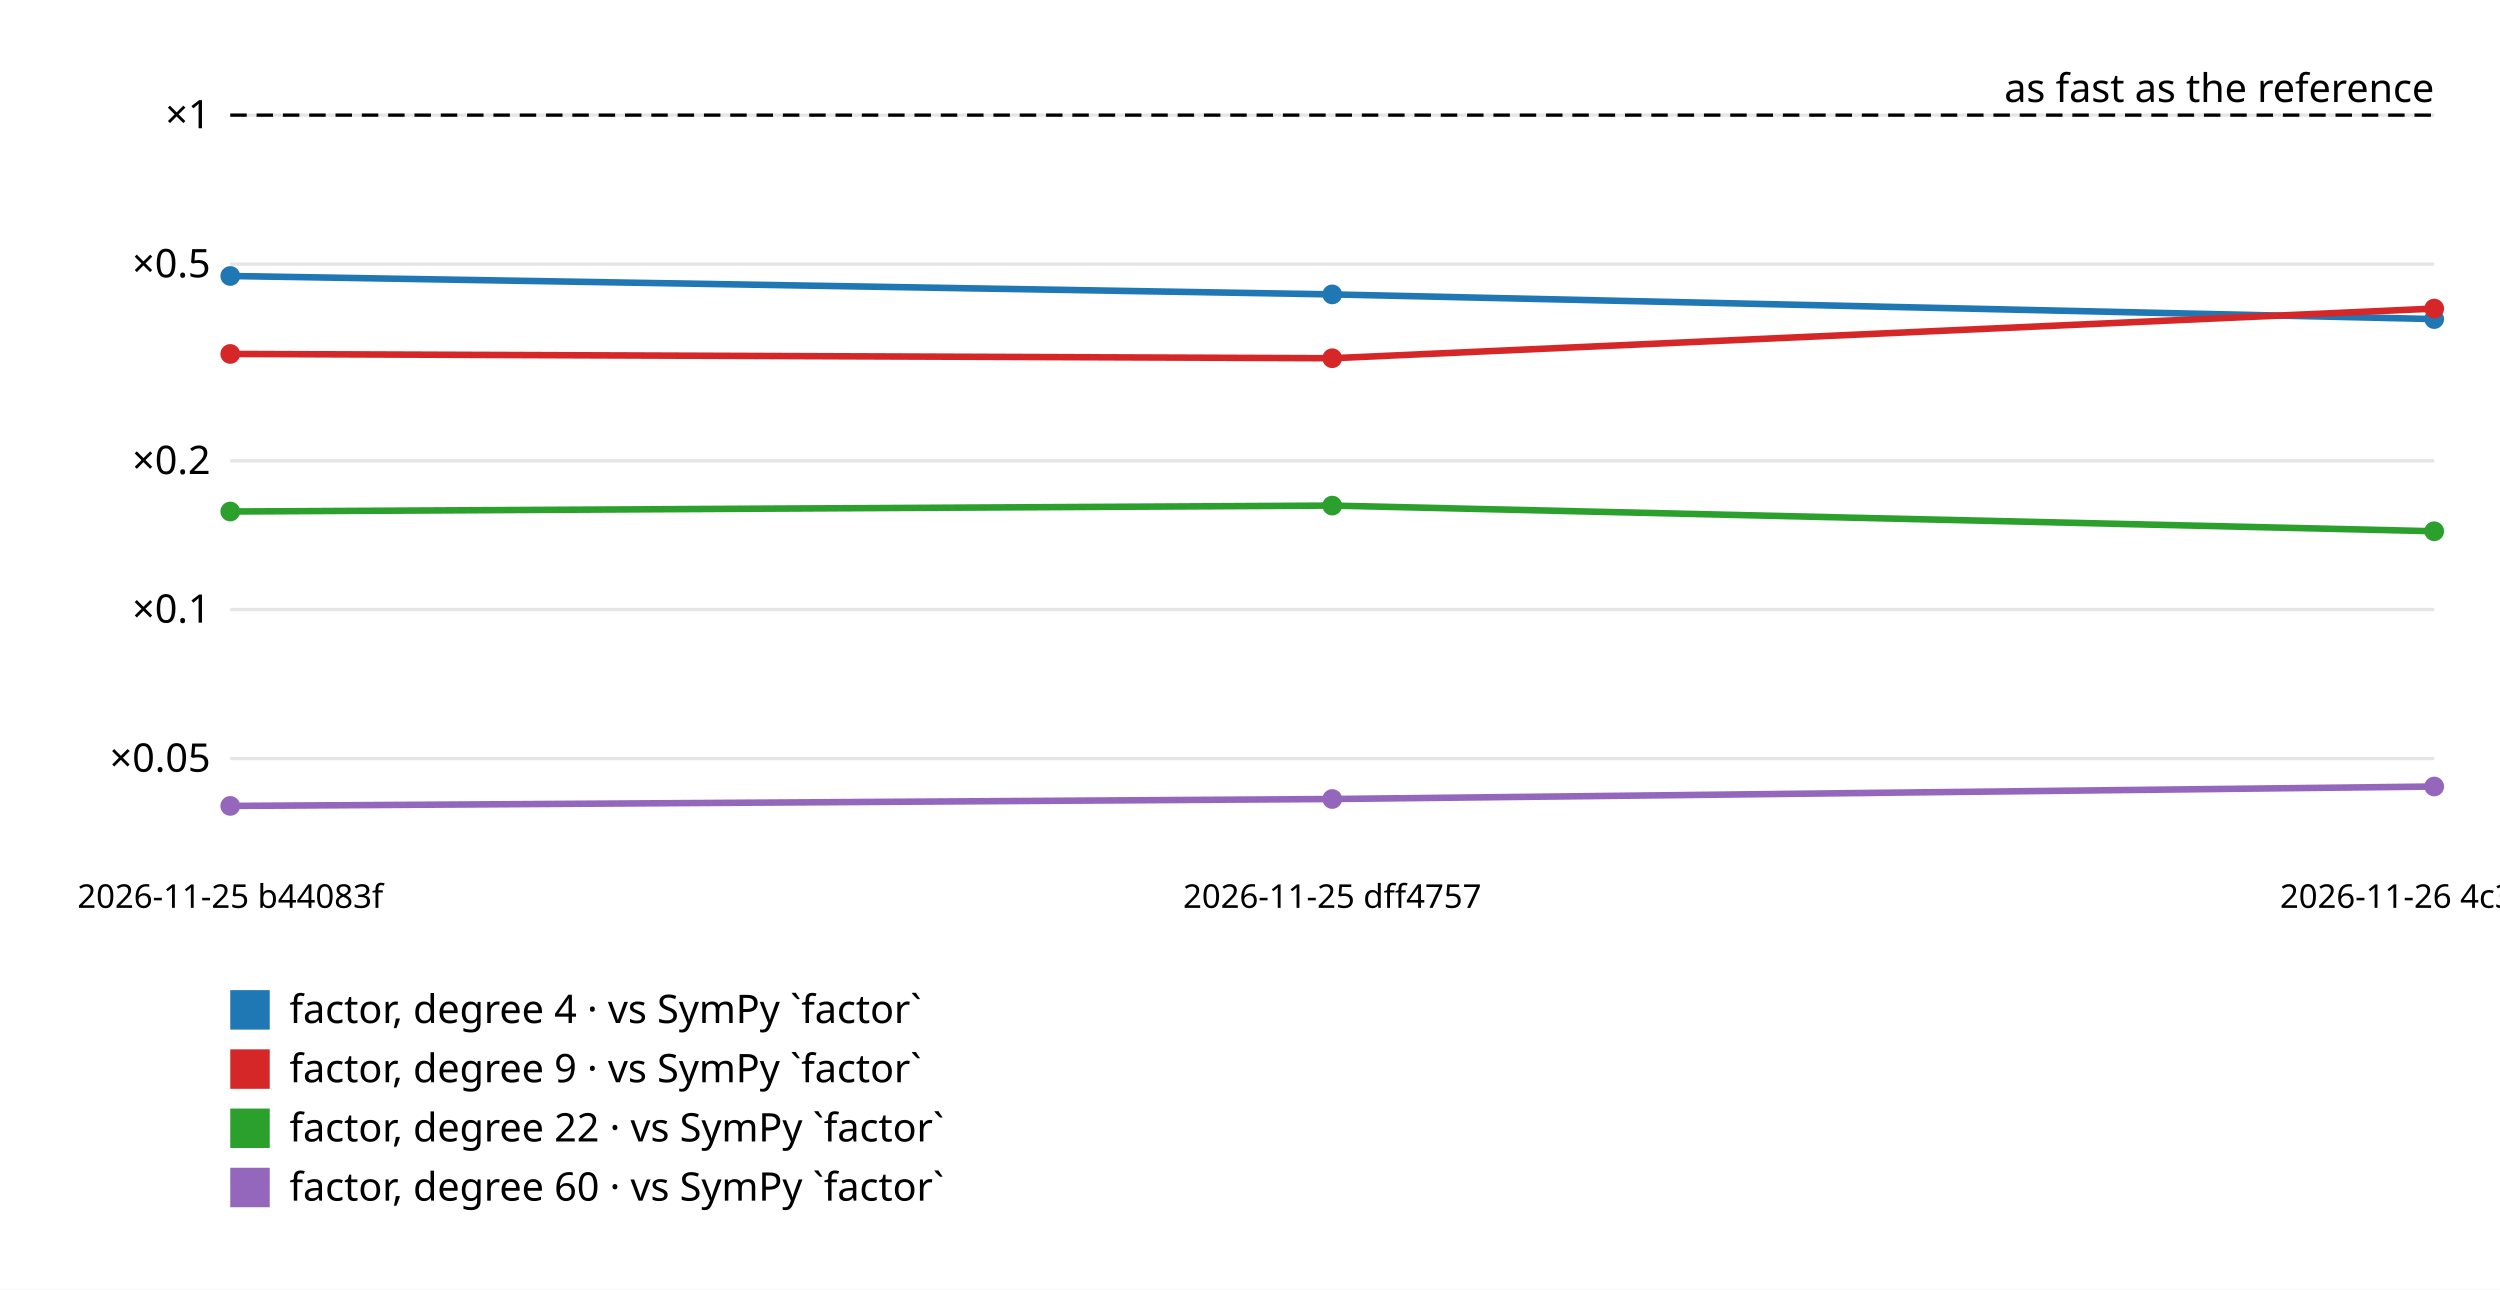
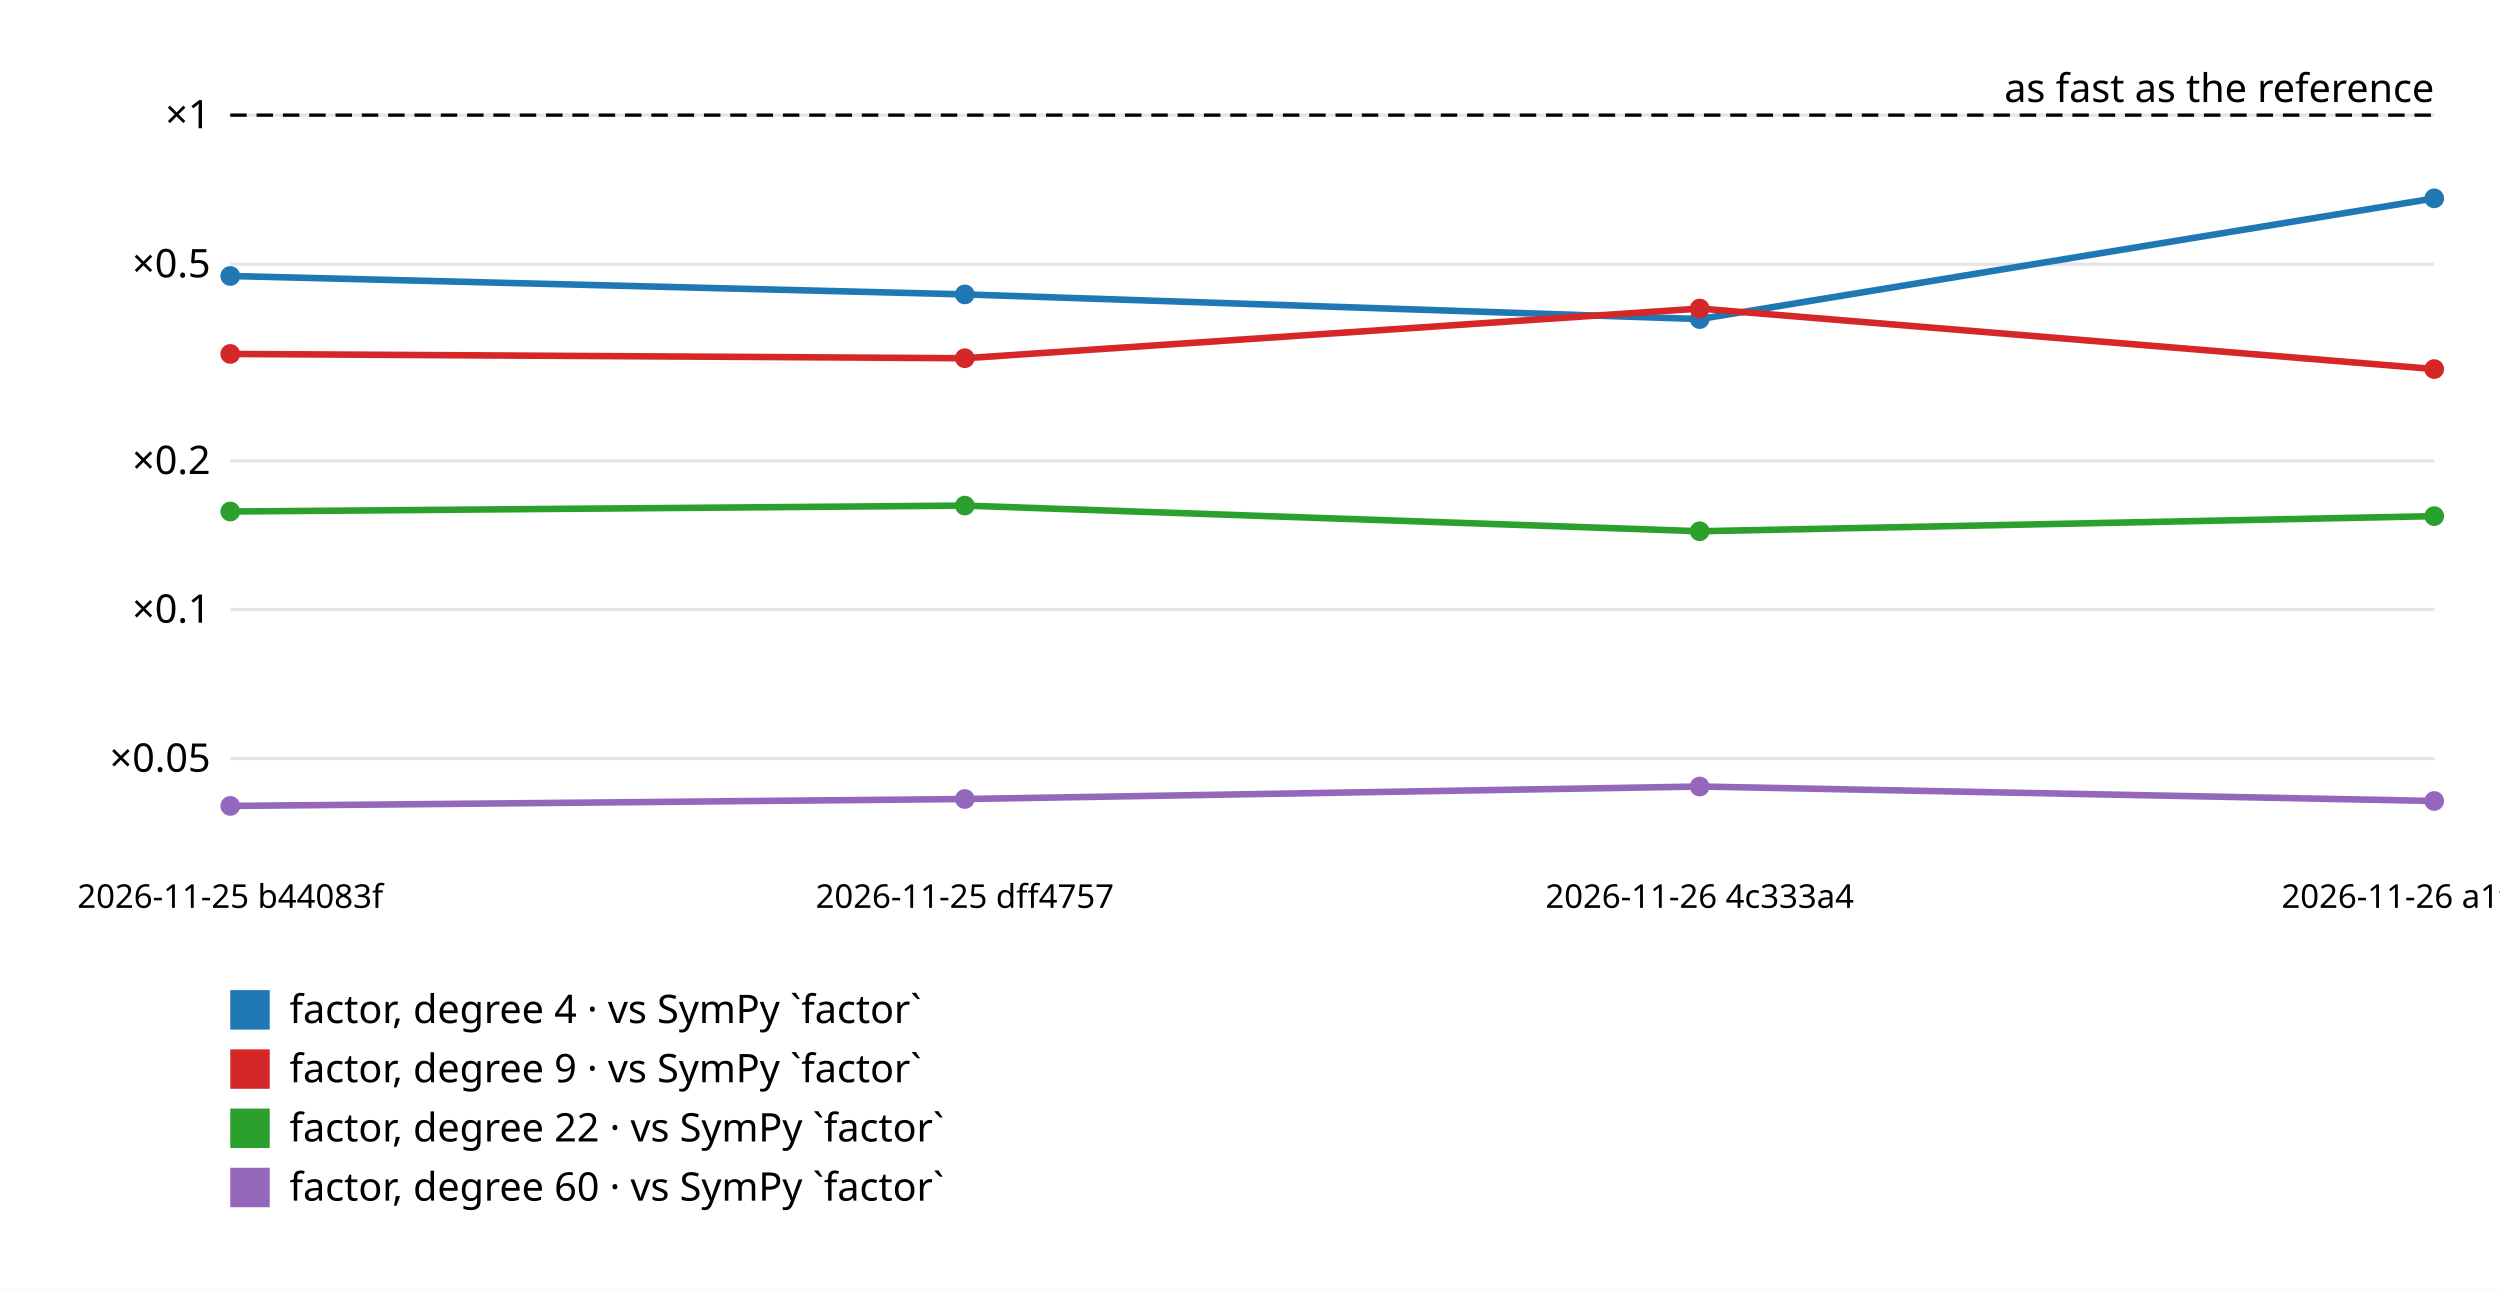
<svg xmlns="http://www.w3.org/2000/svg" width="760" height="392" font-family="sans-serif" font-size="12">
  <rect width="760" height="392" fill="white" />
  <line x1="70" x2="740" y1="230.6" y2="230.6" stroke="#e5e5e5" />
  <text x="64" y="234.6" text-anchor="end">×0.05</text>
  <line x1="70" x2="740" y1="185.3" y2="185.3" stroke="#e5e5e5" />
  <text x="64" y="189.3" text-anchor="end">×0.1</text>
  <line x1="70" x2="740" y1="140.1" y2="140.1" stroke="#e5e5e5" />
  <text x="64" y="144.1" text-anchor="end">×0.2</text>
  <line x1="70" x2="740" y1="80.3" y2="80.3" stroke="#e5e5e5" />
  <text x="64" y="84.3" text-anchor="end">×0.5</text>
  <line x1="70" x2="740" y1="35.0" y2="35.0" stroke="#e5e5e5" />
  <text x="64" y="39.0" text-anchor="end">×1</text>
  <line x1="70" x2="740" y1="35.0" y2="35.0" stroke="black" stroke-dasharray="5 3" />
  <text x="740" y="31.0" text-anchor="end">as fast as the reference</text>
  <text x="70.0" y="276" text-anchor="middle" font-size="10">2026-11-25 b44083f</text>
-   <text x="405.0" y="276" text-anchor="middle" font-size="10">2026-11-25 dff4757</text>
-   <text x="740.0" y="276" text-anchor="middle" font-size="10">2026-11-26 4c333a4</text>
-   <polyline points="70.0,83.9 405.0,89.5 740.0,97.0" fill="none" stroke="#1f77b4" stroke-width="2" />
+   <text x="293.3" y="276" text-anchor="middle" font-size="10">2026-11-25 dff4757</text>
+   <text x="516.7" y="276" text-anchor="middle" font-size="10">2026-11-26 4c333a4</text>
+   <text x="740.0" y="276" text-anchor="middle" font-size="10">2026-11-26 a1fd279</text>
+   <polyline points="70.0,83.9 293.3,89.5 516.7,97.0 740.0,60.3" fill="none" stroke="#1f77b4" stroke-width="2" />
  <circle cx="70.0" cy="83.9" r="3" fill="#1f77b4" />
-   <circle cx="405.0" cy="89.5" r="3" fill="#1f77b4" />
-   <circle cx="740.0" cy="97.0" r="3" fill="#1f77b4" />
+   <circle cx="293.3" cy="89.5" r="3" fill="#1f77b4" />
+   <circle cx="516.7" cy="97.0" r="3" fill="#1f77b4" />
+   <circle cx="740.0" cy="60.3" r="3" fill="#1f77b4" />
  <rect x="70" y="301" width="12" height="12" fill="#1f77b4" />
  <text x="88" y="311">factor, degree 4 · vs SymPy `factor`</text>
-   <polyline points="70.0,107.6 405.0,108.9 740.0,93.8" fill="none" stroke="#d62728" stroke-width="2" />
+   <polyline points="70.0,107.6 293.3,108.9 516.7,93.8 740.0,112.2" fill="none" stroke="#d62728" stroke-width="2" />
  <circle cx="70.0" cy="107.6" r="3" fill="#d62728" />
-   <circle cx="405.0" cy="108.9" r="3" fill="#d62728" />
-   <circle cx="740.0" cy="93.8" r="3" fill="#d62728" />
+   <circle cx="293.3" cy="108.9" r="3" fill="#d62728" />
+   <circle cx="516.7" cy="93.8" r="3" fill="#d62728" />
+   <circle cx="740.0" cy="112.2" r="3" fill="#d62728" />
  <rect x="70" y="319" width="12" height="12" fill="#d62728" />
  <text x="88" y="329">factor, degree 9 · vs SymPy `factor`</text>
-   <polyline points="70.0,155.5 405.0,153.7 740.0,161.5" fill="none" stroke="#2ca02c" stroke-width="2" />
+   <polyline points="70.0,155.5 293.3,153.7 516.7,161.5 740.0,156.9" fill="none" stroke="#2ca02c" stroke-width="2" />
  <circle cx="70.0" cy="155.5" r="3" fill="#2ca02c" />
-   <circle cx="405.0" cy="153.7" r="3" fill="#2ca02c" />
-   <circle cx="740.0" cy="161.5" r="3" fill="#2ca02c" />
+   <circle cx="293.3" cy="153.7" r="3" fill="#2ca02c" />
+   <circle cx="516.7" cy="161.5" r="3" fill="#2ca02c" />
+   <circle cx="740.0" cy="156.9" r="3" fill="#2ca02c" />
  <rect x="70" y="337" width="12" height="12" fill="#2ca02c" />
  <text x="88" y="347">factor, degree 22 · vs SymPy `factor`</text>
-   <polyline points="70.0,245.0 405.0,242.9 740.0,239.1" fill="none" stroke="#9467bd" stroke-width="2" />
+   <polyline points="70.0,245.0 293.3,242.9 516.7,239.1 740.0,243.5" fill="none" stroke="#9467bd" stroke-width="2" />
  <circle cx="70.0" cy="245.0" r="3" fill="#9467bd" />
-   <circle cx="405.0" cy="242.9" r="3" fill="#9467bd" />
-   <circle cx="740.0" cy="239.1" r="3" fill="#9467bd" />
+   <circle cx="293.3" cy="242.9" r="3" fill="#9467bd" />
+   <circle cx="516.7" cy="239.1" r="3" fill="#9467bd" />
+   <circle cx="740.0" cy="243.5" r="3" fill="#9467bd" />
  <rect x="70" y="355" width="12" height="12" fill="#9467bd" />
  <text x="88" y="365">factor, degree 60 · vs SymPy `factor`</text>
</svg>
